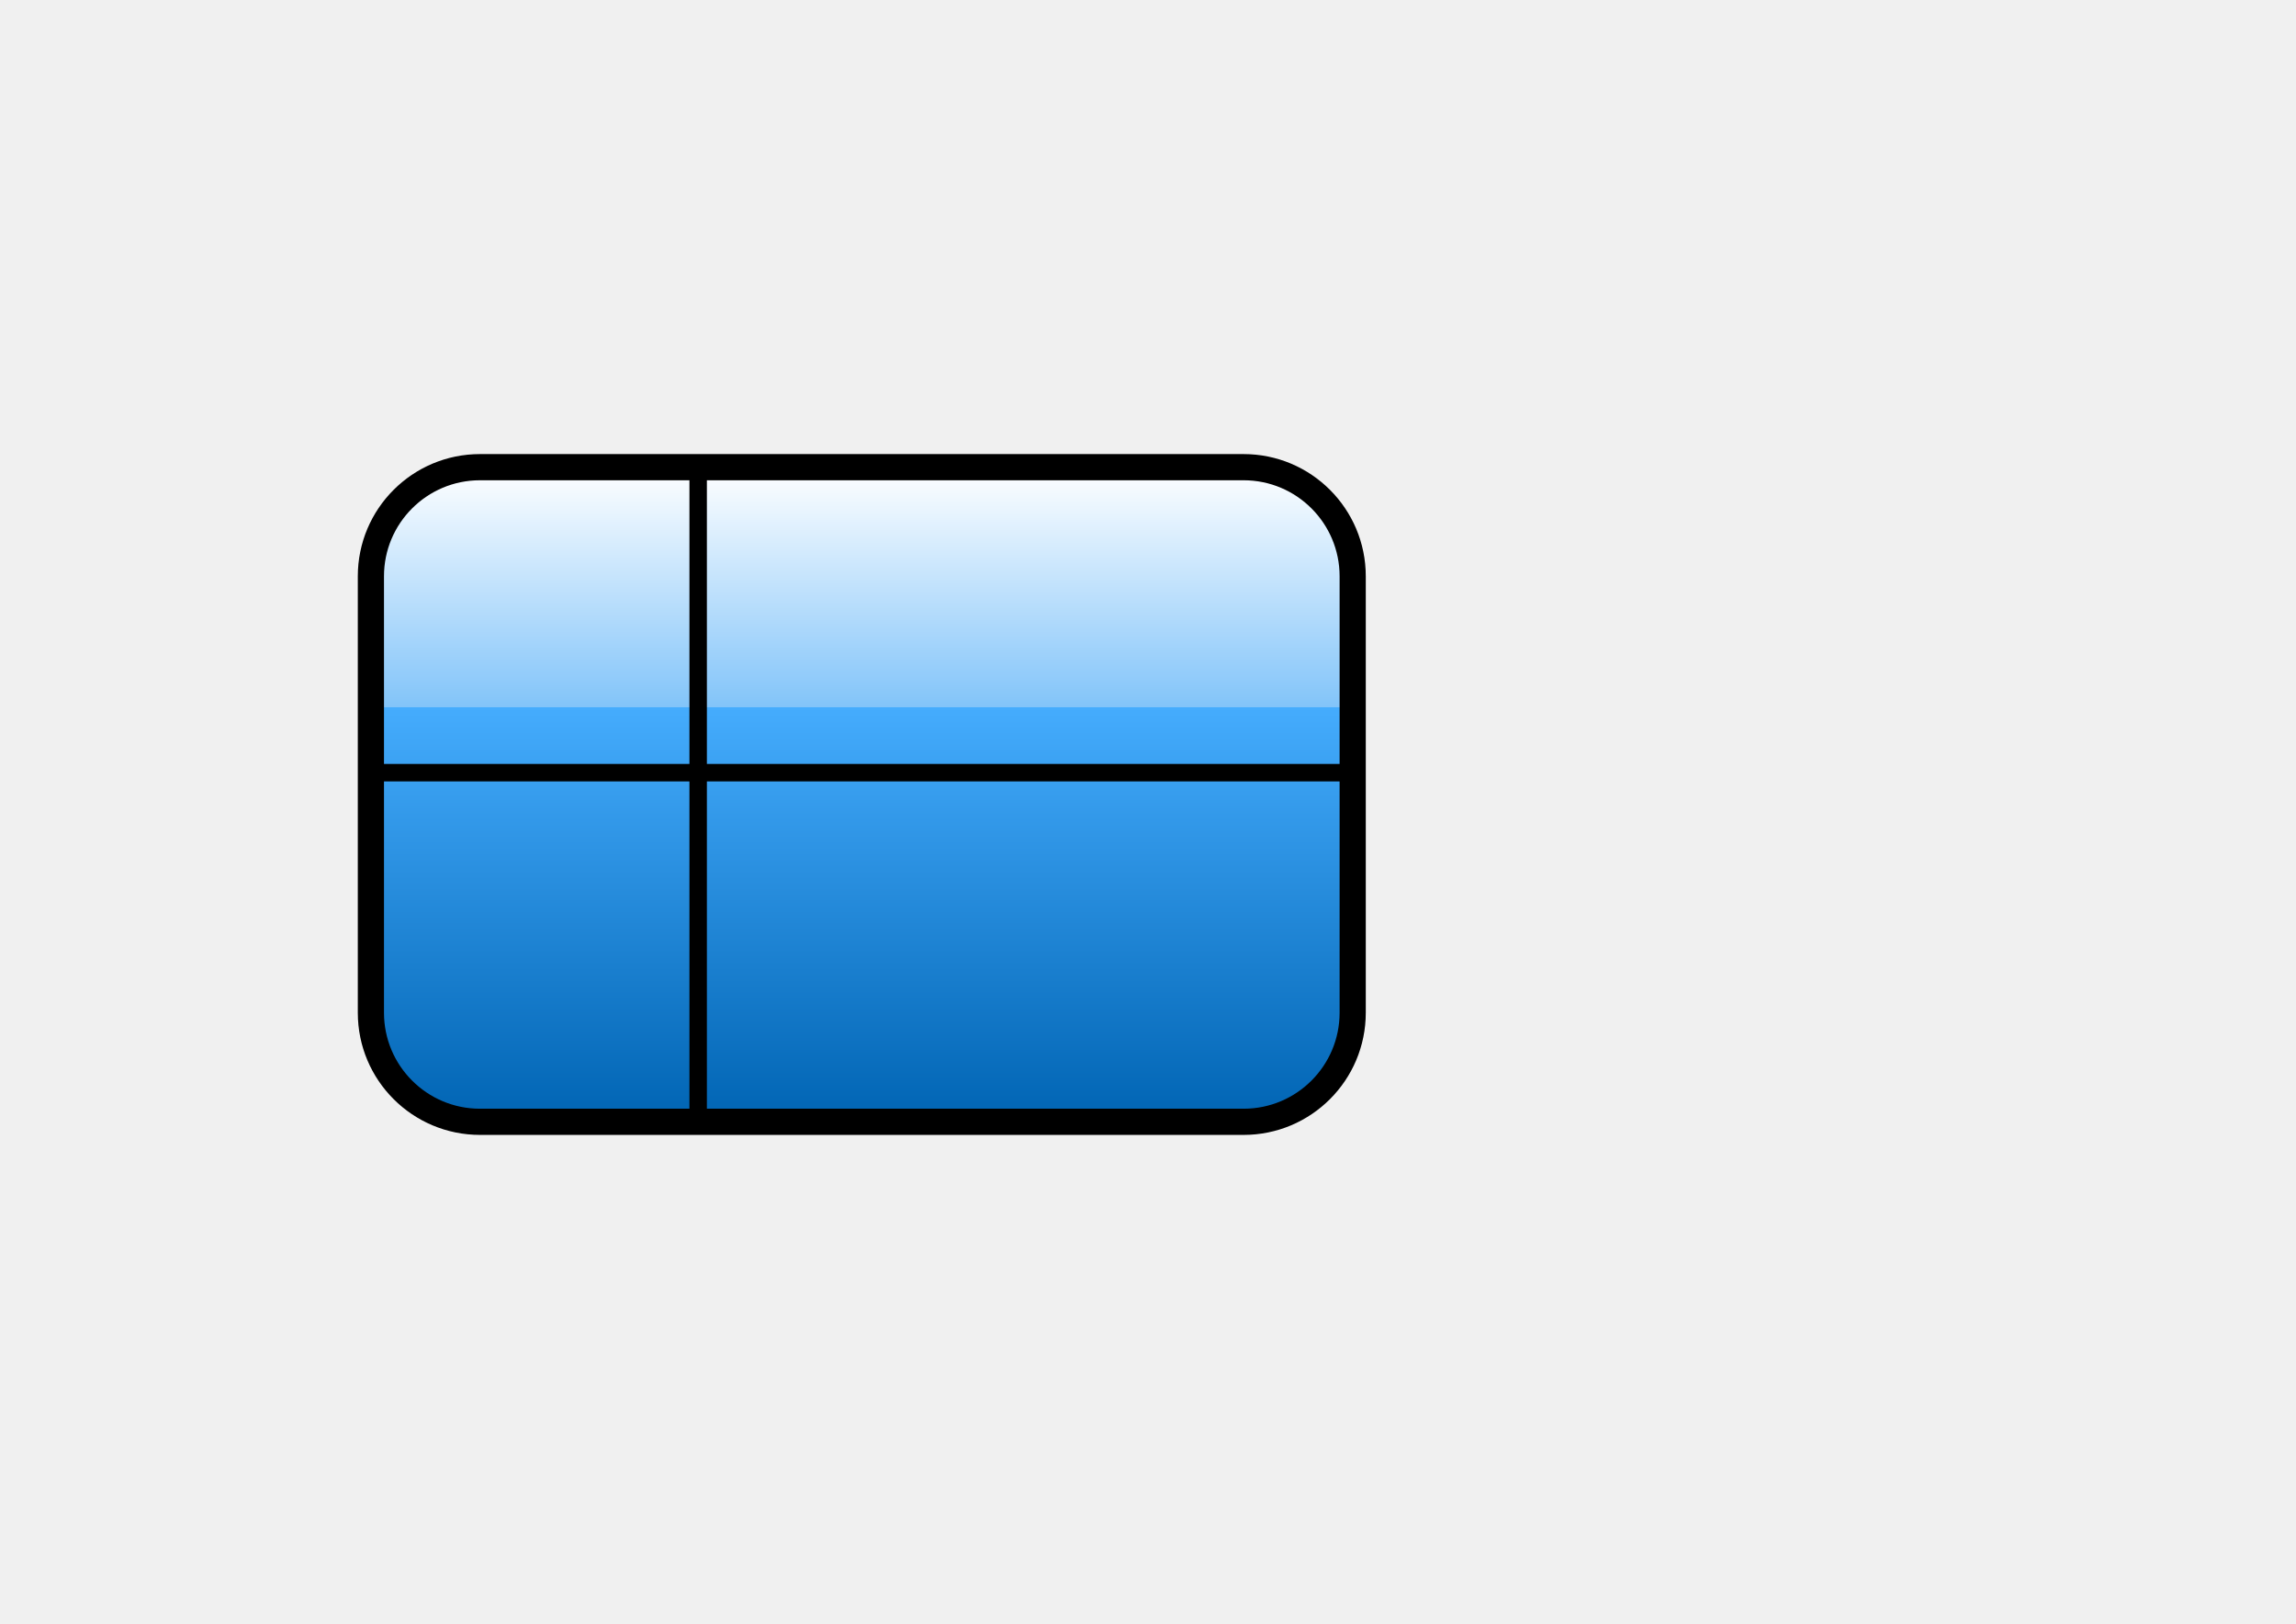
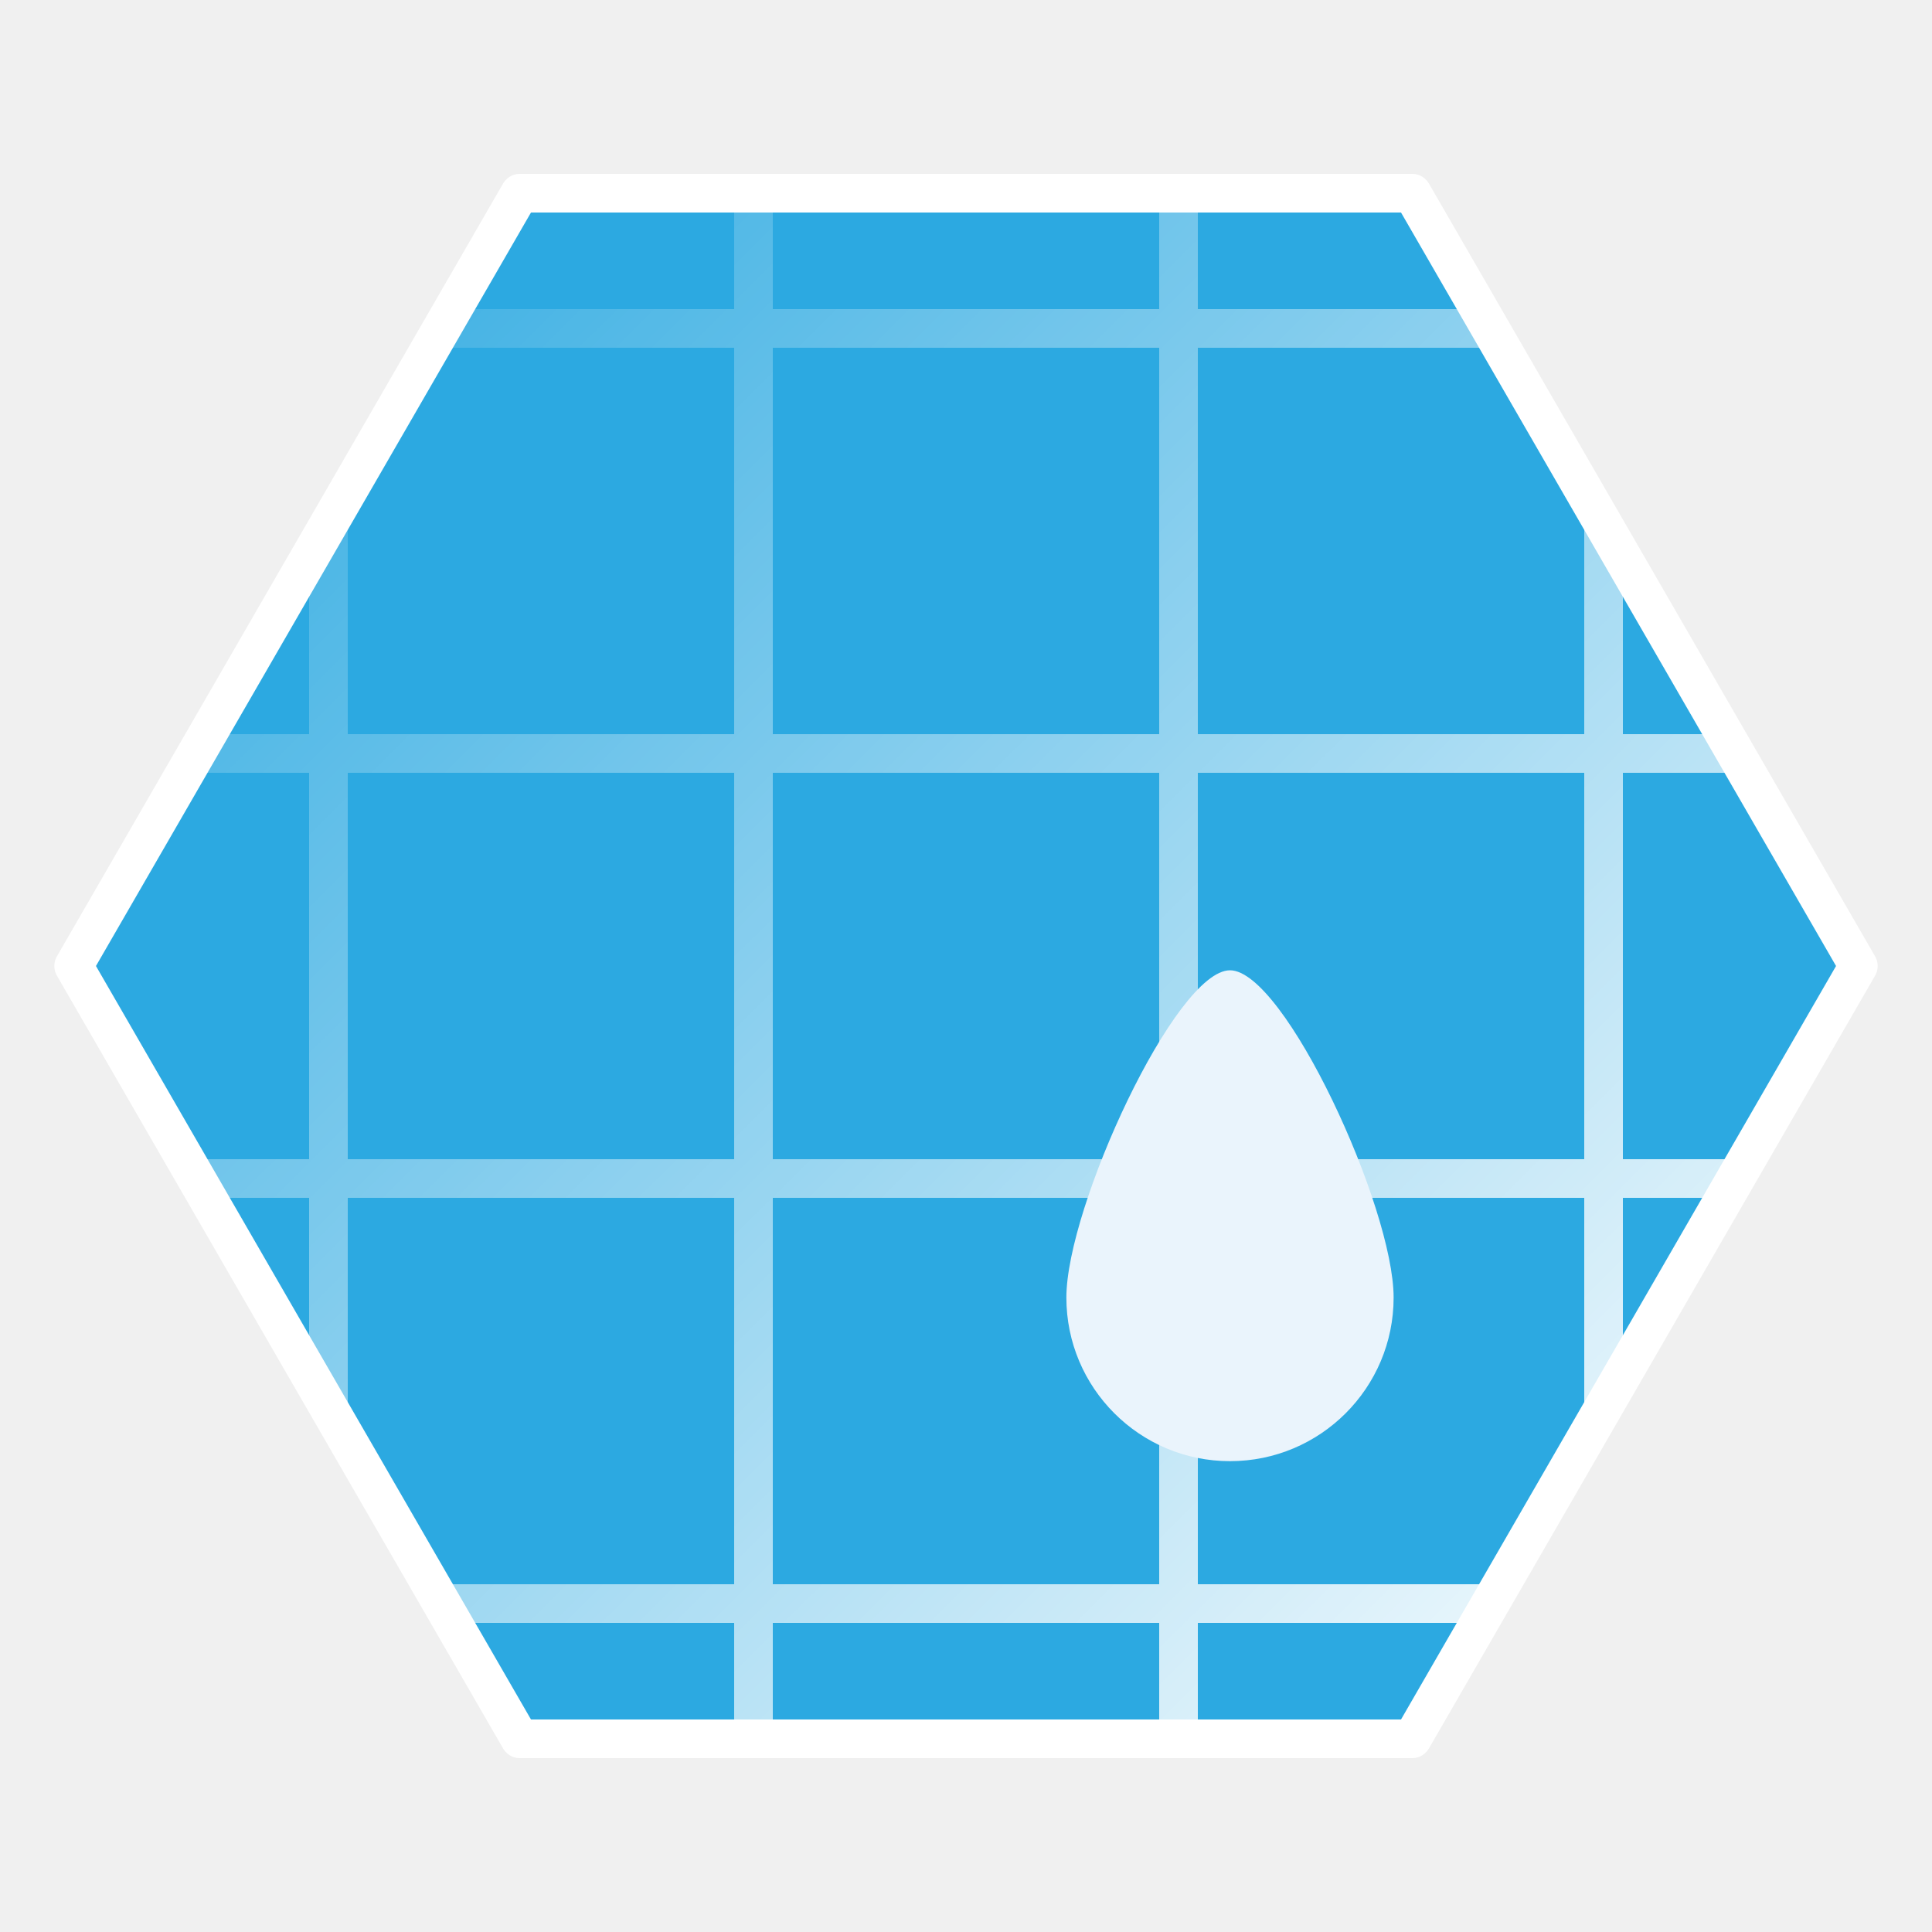
- <svg xmlns="http://www.w3.org/2000/svg" xmlns:xlink="http://www.w3.org/1999/xlink" width="1052.362" height="744.094" id="svg2" version="1.1">
+ <svg xmlns="http://www.w3.org/2000/svg" xmlns:xlink="http://www.w3.org/1999/xlink" width="500" height="500" id="svg2" version="1.1">
  <defs id="defs4">
-     <linearGradient id="linearGradient3757">
-       <stop style="stop-color:#0064b3;stop-opacity:1;" offset="0" id="stop3759" />
-       <stop id="stop3767" offset="0.633" style="stop-color:#45acfd;stop-opacity:1;" />
-       <stop id="stop3765" offset="0.633" style="stop-color:#82c4f9;stop-opacity:1;" />
-       <stop style="stop-color:#ffffff;stop-opacity:1;" offset="1" id="stop3761" />
+     <linearGradient id="linearGradient4513">
+       <stop style="stop-color:#ffffff;stop-opacity:0;" offset="0" id="stop4515" />
+       <stop style="stop-color:#ffffff;stop-opacity:1;" offset="1" id="stop4517" />
    </linearGradient>
-     <linearGradient xlink:href="#linearGradient3757" id="linearGradient3763" x1="370" y1="514.094" x2="370" y2="214.094" gradientUnits="userSpaceOnUse" />
+     <linearGradient xlink:href="#linearGradient4513" id="linearGradient4519" x1="2.18" y1="90" x2="497.82" y2="90" gradientUnits="userSpaceOnUse" />
+     <linearGradient xlink:href="#linearGradient4513" id="linearGradient4585" gradientUnits="userSpaceOnUse" x1="2.18" y1="90" x2="497.82" y2="90" />
+     <linearGradient xlink:href="#linearGradient4513" id="linearGradient4655" gradientUnits="userSpaceOnUse" x1="2.18" y1="90" x2="497.82" y2="90" />
+     <linearGradient xlink:href="#linearGradient4513" id="linearGradient4665" x1="155" y1="50" x2="155" y2="480" gradientUnits="userSpaceOnUse" gradientTransform="translate(-85,0)" />
+     <linearGradient xlink:href="#linearGradient4513" id="linearGradient4669" gradientUnits="userSpaceOnUse" x1="2.18" y1="90" x2="497.82" y2="90" gradientTransform="translate(0,371.25)" />
+     <linearGradient xlink:href="#linearGradient4513" id="linearGradient4673" gradientUnits="userSpaceOnUse" x1="2.18" y1="90" x2="497.82" y2="90" gradientTransform="translate(0,433.125)" />
+     <linearGradient xlink:href="#linearGradient4513" id="linearGradient4677" gradientUnits="userSpaceOnUse" x1="2.18" y1="90" x2="497.82" y2="90" gradientTransform="translate(0,495)" />
+     <linearGradient xlink:href="#linearGradient4513" id="linearGradient4681" gradientUnits="userSpaceOnUse" x1="2.18" y1="90" x2="497.82" y2="90" gradientTransform="translate(0,556.875)" />
+     <linearGradient xlink:href="#linearGradient4513" id="linearGradient4685" gradientUnits="userSpaceOnUse" x1="2.18" y1="90" x2="497.82" y2="90" gradientTransform="translate(0,61.875)" />
+     <linearGradient xlink:href="#linearGradient4513" id="linearGradient4689" gradientUnits="userSpaceOnUse" x1="2.18" y1="90" x2="497.82" y2="90" gradientTransform="translate(0,123.75)" />
+     <linearGradient xlink:href="#linearGradient4513" id="linearGradient4693" gradientUnits="userSpaceOnUse" x1="2.18" y1="90" x2="497.82" y2="90" gradientTransform="translate(0,185.625)" />
+     <linearGradient xlink:href="#linearGradient4513" id="linearGradient4697" gradientUnits="userSpaceOnUse" x1="2.18" y1="90" x2="497.82" y2="90" gradientTransform="translate(0,247.5)" />
+     <linearGradient xlink:href="#linearGradient4513" id="linearGradient4701" gradientUnits="userSpaceOnUse" x1="2.18" y1="90" x2="497.82" y2="90" gradientTransform="translate(0,309.375)" />
+     <linearGradient xlink:href="#linearGradient4513" id="linearGradient4707" gradientUnits="userSpaceOnUse" gradientTransform="translate(-85,0)" x1="155" y1="50" x2="155" y2="480" />
+     <linearGradient xlink:href="#linearGradient4513" id="linearGradient4814" gradientUnits="userSpaceOnUse" gradientTransform="translate(-85,0)" x1="155" y1="50" x2="155" y2="480" />
+     <linearGradient xlink:href="#linearGradient4513" id="linearGradient4824" gradientUnits="userSpaceOnUse" gradientTransform="translate(-85,0)" x1="155" y1="50" x2="155" y2="480" />
+     <linearGradient xlink:href="#linearGradient4513" id="linearGradient4842" gradientUnits="userSpaceOnUse" gradientTransform="translate(-85,0)" x1="155" y1="50" x2="155" y2="480" />
+     <linearGradient xlink:href="#linearGradient4513" id="linearGradient4846" gradientUnits="userSpaceOnUse" gradientTransform="translate(25,0)" x1="155" y1="50" x2="155" y2="480" />
+     <linearGradient xlink:href="#linearGradient4513" id="linearGradient4850" gradientUnits="userSpaceOnUse" gradientTransform="translate(135,0)" x1="155" y1="50" x2="155" y2="480" />
+     <linearGradient xlink:href="#linearGradient4513" id="linearGradient4854" gradientUnits="userSpaceOnUse" gradientTransform="translate(245,0)" x1="155" y1="50" x2="155" y2="480" />
+     <linearGradient xlink:href="#linearGradient4513-1" id="linearGradient4842-5" gradientUnits="userSpaceOnUse" gradientTransform="translate(-85,0)" x1="155" y1="50" x2="155" y2="480" />
+     <linearGradient id="linearGradient4513-1">
+       <stop style="stop-color:#ffffff;stop-opacity:0;" offset="0" id="stop4515-8" />
+       <stop style="stop-color:#ffffff;stop-opacity:1;" offset="1" id="stop4517-0" />
+     </linearGradient>
+     <linearGradient xlink:href="#linearGradient4513-1" id="linearGradient4846-6" gradientUnits="userSpaceOnUse" gradientTransform="translate(25,0)" x1="155" y1="50" x2="155" y2="480" />
+     <linearGradient id="linearGradient4871">
+       <stop style="stop-color:#ffffff;stop-opacity:0;" offset="0" id="stop4873" />
+       <stop style="stop-color:#ffffff;stop-opacity:1;" offset="1" id="stop4875" />
+     </linearGradient>
+     <linearGradient xlink:href="#linearGradient4513-1" id="linearGradient4850-7" gradientUnits="userSpaceOnUse" gradientTransform="translate(135,0)" x1="155" y1="50" x2="155" y2="480" />
+     <linearGradient id="linearGradient4878">
+       <stop style="stop-color:#ffffff;stop-opacity:0;" offset="0" id="stop4880" />
+       <stop style="stop-color:#ffffff;stop-opacity:1;" offset="1" id="stop4882" />
+     </linearGradient>
+     <linearGradient xlink:href="#linearGradient4513-1" id="linearGradient4854-4" gradientUnits="userSpaceOnUse" gradientTransform="translate(245,0)" x1="155" y1="50" x2="155" y2="480" />
+     <linearGradient id="linearGradient4885">
+       <stop style="stop-color:#ffffff;stop-opacity:0;" offset="0" id="stop4887" />
+       <stop style="stop-color:#ffffff;stop-opacity:1;" offset="1" id="stop4889" />
+     </linearGradient>
+     <linearGradient y2="480" x2="155" y1="50" x1="155" gradientTransform="translate(245,0)" gradientUnits="userSpaceOnUse" id="linearGradient4896" xlink:href="#linearGradient4513-1" />
+     <linearGradient xlink:href="#linearGradient4513" id="linearGradient5342" gradientUnits="userSpaceOnUse" gradientTransform="translate(-85,0)" x1="155" y1="50" x2="155" y2="480" />
+     <linearGradient xlink:href="#linearGradient4513" id="linearGradient5344" gradientUnits="userSpaceOnUse" gradientTransform="translate(25,0)" x1="155" y1="50" x2="155" y2="480" />
+     <linearGradient xlink:href="#linearGradient4513" id="linearGradient5346" gradientUnits="userSpaceOnUse" gradientTransform="translate(135,0)" x1="155" y1="50" x2="155" y2="480" />
+     <linearGradient xlink:href="#linearGradient4513" id="linearGradient5348" gradientUnits="userSpaceOnUse" gradientTransform="translate(245,0)" x1="155" y1="50" x2="155" y2="480" />
+     <linearGradient xlink:href="#linearGradient4513-1" id="linearGradient5350" gradientUnits="userSpaceOnUse" gradientTransform="translate(-85,0)" x1="155" y1="50" x2="155" y2="480" />
+     <linearGradient xlink:href="#linearGradient4513-1" id="linearGradient5352" gradientUnits="userSpaceOnUse" gradientTransform="translate(25,0)" x1="155" y1="50" x2="155" y2="480" />
+     <linearGradient xlink:href="#linearGradient4513-1" id="linearGradient5354" gradientUnits="userSpaceOnUse" gradientTransform="translate(135,0)" x1="155" y1="50" x2="155" y2="480" />
+     <linearGradient xlink:href="#linearGradient4513-1" id="linearGradient5356" gradientUnits="userSpaceOnUse" gradientTransform="translate(245,0)" x1="155" y1="50" x2="155" y2="480" />
+     <linearGradient xlink:href="#linearGradient4513-1" id="linearGradient5368" gradientUnits="userSpaceOnUse" gradientTransform="translate(-85,0)" x1="155" y1="50" x2="155" y2="480" />
+     <linearGradient xlink:href="#linearGradient4513-1" id="linearGradient5370" gradientUnits="userSpaceOnUse" gradientTransform="translate(25,0)" x1="155" y1="50" x2="155" y2="480" />
+     <linearGradient xlink:href="#linearGradient4513-1" id="linearGradient5372" gradientUnits="userSpaceOnUse" gradientTransform="translate(135,0)" x1="155" y1="50" x2="155" y2="480" />
+     <linearGradient xlink:href="#linearGradient4513-1" id="linearGradient5374" gradientUnits="userSpaceOnUse" gradientTransform="translate(245,0)" x1="155" y1="50" x2="155" y2="480" />
+     <linearGradient xlink:href="#linearGradient4513-1" id="linearGradient5377" gradientUnits="userSpaceOnUse" gradientTransform="matrix(0,-1,1,0,-5,240)" x1="155" y1="50" x2="155" y2="480" />
+     <linearGradient xlink:href="#linearGradient4513-1" id="linearGradient5380" gradientUnits="userSpaceOnUse" gradientTransform="matrix(0,-1,1,0,-5,350)" x1="155" y1="50" x2="155" y2="480" />
+     <linearGradient xlink:href="#linearGradient4513-1" id="linearGradient5383" gradientUnits="userSpaceOnUse" gradientTransform="matrix(0,-1,1,0,-5,460)" x1="155" y1="50" x2="155" y2="480" />
+     <linearGradient xlink:href="#linearGradient4513-1" id="linearGradient5386" gradientUnits="userSpaceOnUse" gradientTransform="matrix(0,-1,1,0,-5,570)" x1="155" y1="50" x2="155" y2="480" />
+     <linearGradient xlink:href="#linearGradient4513" id="linearGradient5388" gradientUnits="userSpaceOnUse" gradientTransform="translate(-85,0)" x1="155" y1="50" x2="155" y2="480" />
+     <linearGradient xlink:href="#linearGradient4513" id="linearGradient5390" gradientUnits="userSpaceOnUse" gradientTransform="translate(25,0)" x1="155" y1="50" x2="155" y2="480" />
+     <linearGradient xlink:href="#linearGradient4513" id="linearGradient5392" gradientUnits="userSpaceOnUse" gradientTransform="translate(135,0)" x1="155" y1="50" x2="155" y2="480" />
+     <linearGradient xlink:href="#linearGradient4513" id="linearGradient5394" gradientUnits="userSpaceOnUse" gradientTransform="translate(245,0)" x1="155" y1="50" x2="155" y2="480" />
+     <linearGradient xlink:href="#linearGradient4513" id="linearGradient5397" gradientUnits="userSpaceOnUse" gradientTransform="translate(260,0)" x1="155" y1="50" x2="155" y2="480" />
+     <linearGradient xlink:href="#linearGradient4513" id="linearGradient5400" gradientUnits="userSpaceOnUse" gradientTransform="translate(150,0)" x1="155" y1="50" x2="155" y2="480" />
+     <linearGradient xlink:href="#linearGradient4513" id="linearGradient5403" gradientUnits="userSpaceOnUse" gradientTransform="translate(40,0)" x1="155" y1="50" x2="155" y2="480" />
+     <linearGradient xlink:href="#linearGradient4513" id="linearGradient5406" gradientUnits="userSpaceOnUse" gradientTransform="translate(-70,0)" x1="155" y1="50" x2="155" y2="480" />
+     <linearGradient xlink:href="#linearGradient4513-1" id="linearGradient5409" gradientUnits="userSpaceOnUse" gradientTransform="matrix(0,-1,1,0,-5,240)" x1="155" y1="50" x2="155" y2="480" />
+     <linearGradient xlink:href="#linearGradient4513-1" id="linearGradient5420" gradientUnits="userSpaceOnUse" gradientTransform="matrix(0,-1,1,0,-5,240)" x1="192.879" y1="54.63" x2="-208.215" y2="454.747" />
  </defs>
-   <g id="layer1" transform="translate(0,-308.2677)">
-     <rect style="fill:url(#linearGradient3763);fill-opacity:1;fill-rule:evenodd;stroke:#000000;stroke-width:12;stroke-miterlimit:4;stroke-opacity:1;stroke-dasharray:none" id="rect2987" width="450" height="300" x="170" y="214.094" transform="translate(0,308.2677)" ry="50" />
-     <path style="fill:none;stroke:#000000;stroke-width:8;stroke-linecap:butt;stroke-linejoin:miter;stroke-opacity:1;stroke-miterlimit:4;stroke-dasharray:none" d="m 170,354.094 450,0" id="path3769" transform="translate(0,308.2677)" />
-     <path style="fill:none;stroke:#000000;stroke-width:8;stroke-linecap:butt;stroke-linejoin:miter;stroke-opacity:1;stroke-miterlimit:4;stroke-dasharray:none" d="m 320,214.094 0,300" id="path3771" transform="translate(0,308.2677)" />
+   <g id="layer1" transform="translate(0,-552.3622)">
+     <path style="fill:#2ca9e1;fill-opacity:1;fill-rule:evenodd;stroke:none" d="m 365.47,1002.362 c -76.98,0 -153.96,0 -230.94,0 C 96.04,935.696 57.55,869.029 19.06,802.362 57.55,735.696 96.04,669.029 134.53,602.362 c 76.98,0 153.96,0 230.94,10e-6 38.49,66.667 76.98,133.333 115.47,200 -38.49,66.667 -76.98,133.333 -115.47,200 z" id="path2989" />
+   </g>
+   <g id="layer3" style="display:inline">
+     <path style="font-size:medium;font-style:normal;font-variant:normal;font-weight:normal;font-stretch:normal;text-indent:0;text-align:start;text-decoration:none;line-height:normal;letter-spacing:normal;word-spacing:normal;text-transform:none;direction:ltr;block-progression:tb;writing-mode:lr-tb;text-anchor:start;baseline-shift:baseline;color:#000000;fill:url(#linearGradient4673);fill-opacity:1;stroke:none;stroke-width:5.641;marker:none;visibility:visible;display:inline;overflow:visible;enable-background:accumulate;font-family:Sans;-inkscape-font-specification:Sans" d="m 5,520.312 0,5.625 490,0 0,-5.625 -490,0 z" id="use4641" />
+     <path style="font-size:medium;font-style:normal;font-variant:normal;font-weight:normal;font-stretch:normal;text-indent:0;text-align:start;text-decoration:none;line-height:normal;letter-spacing:normal;word-spacing:normal;text-transform:none;direction:ltr;block-progression:tb;writing-mode:lr-tb;text-anchor:start;baseline-shift:baseline;color:#000000;fill:url(#linearGradient4677);fill-opacity:1;stroke:none;stroke-width:5.641;marker:none;visibility:visible;display:inline;overflow:visible;enable-background:accumulate;font-family:Sans;-inkscape-font-specification:Sans" d="m 5,582.188 0,5.625 490,0 0,-5.625 -490,0 z" id="use4643" />
+     <path style="font-size:medium;font-style:normal;font-variant:normal;font-weight:normal;font-stretch:normal;text-indent:0;text-align:start;text-decoration:none;line-height:normal;letter-spacing:normal;word-spacing:normal;text-transform:none;direction:ltr;block-progression:tb;writing-mode:lr-tb;text-anchor:start;baseline-shift:baseline;color:#000000;fill:url(#linearGradient4681);fill-opacity:1;stroke:none;stroke-width:5.641;marker:none;visibility:visible;display:inline;overflow:visible;enable-background:accumulate;font-family:Sans;-inkscape-font-specification:Sans" d="m 5,644.062 0,5.625 490,0 0,-5.625 -490,0 z" id="use4645" />
+     <path style="font-size:medium;font-style:normal;font-variant:normal;font-weight:normal;font-stretch:normal;text-indent:0;text-align:start;text-decoration:none;line-height:normal;letter-spacing:normal;word-spacing:normal;text-transform:none;direction:ltr;block-progression:tb;writing-mode:lr-tb;text-anchor:start;baseline-shift:baseline;color:#000000;fill:url(#linearGradient5420);fill-opacity:1;stroke:none;stroke-width:10;marker:none;visibility:visible;display:inline;overflow:visible;enable-background:accumulate;font-family:Sans;-inkscape-font-specification:Sans" d="m 190,50 0,30 -72.781,0 -5.781,10 78.562,0 0,100 -100,0 0,-62.875 -10,17.312 0,45.562 -26.312,0 -5.75,10 32.062,0 0,100 -32.062,0 c 1.923,3.33 3.827,6.67 5.75,10 L 80,310 l 0,45.562 c 3.332,5.772 6.668,11.541 10,17.312 L 90,310 l 100,0 0,100 -78.562,0 c 1.925,3.334 3.856,6.666 5.781,10 L 190,420 l 0,30 10,0 0,-30 100,0 0,30 10,0 0,-30 72.781,0 c 1.925,-3.334 3.856,-6.666 5.781,-10 L 310,410 l 0,-100 100,0 0,62.875 c 3.332,-5.772 6.668,-11.541 10,-17.312 L 420,310 l 26.312,0 c 1.923,-3.33 3.827,-6.67 5.75,-10 L 420,300 l 0,-100 32.062,0 -5.75,-10 L 420,190 420,144.438 410,127.125 410,190 310,190 310,90 388.562,90 382.781,80 310,80 l 0,-30 -10,0 0,30 -100,0 0,-30 -10,0 z m 10,40 100,0 0,100 -100,0 0,-100 z m -110,110 100,0 0,100 -100,0 0,-100 z m 110,0 100,0 0,100 -100,0 0,-100 z m 110,0 100,0 0,100 -100,0 0,-100 z m -110,110 100,0 0,100 -100,0 0,-100 z" id="use4832-4" />
+   </g>
+   <g id="layer2">
+     <path style="fill:#eaf4fc;fill-opacity:1;fill-rule:evenodd;stroke:none" d="m 360.668,335.802 c 0,23.387 -18.959,42.346 -42.346,42.346 -23.387,0 -42.346,-18.959 -42.346,-42.346 0,-23.387 28.23,-84.691 42.346,-84.691 14.115,0 42.346,61.304 42.346,84.691 z" id="path4313" />
+   </g>
+   <g id="layer4">
+     <path style="fill:none;fill-opacity:1;fill-rule:evenodd;stroke:#ffffff;stroke-opacity:1;stroke-width:10;stroke-miterlimit:4;stroke-dasharray:none;stroke-linejoin:round" d="m 365.47,450 c -76.98,0 -153.96,0 -230.94,0 C 96.04,383.333 57.55,316.667 19.06,250 57.55,183.333 96.04,116.667 134.53,50 c 76.98,0 153.96,0 230.94,1e-5 38.49,66.667 76.98,133.333 115.47,200 -38.49,66.667 -76.98,133.333 -115.47,200 z" id="path2989-9" />
  </g>
</svg>
